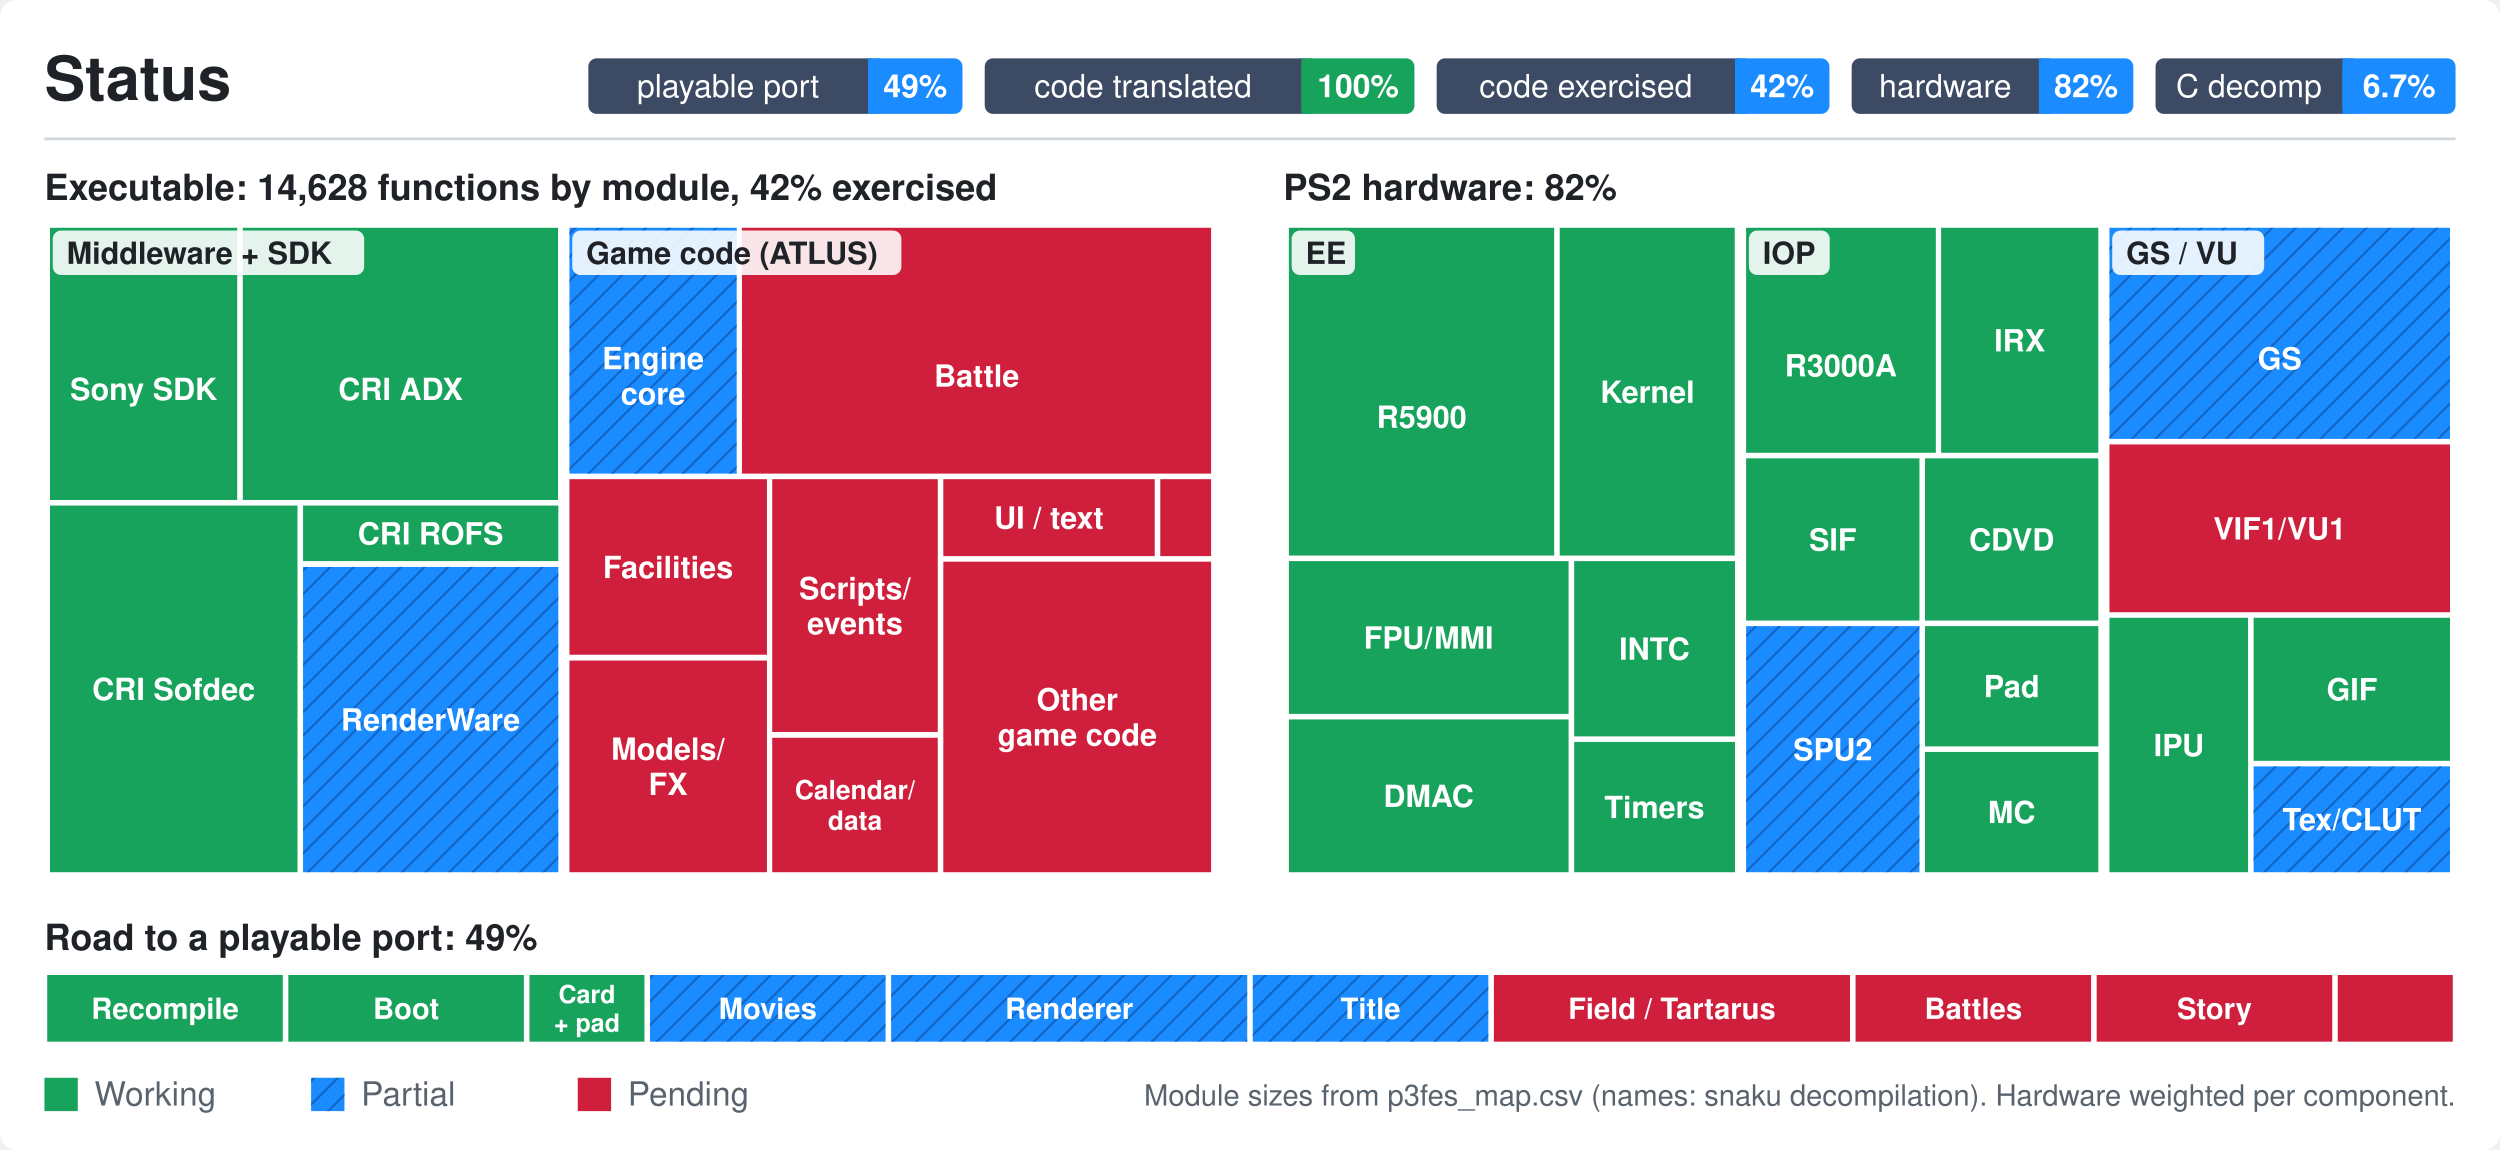
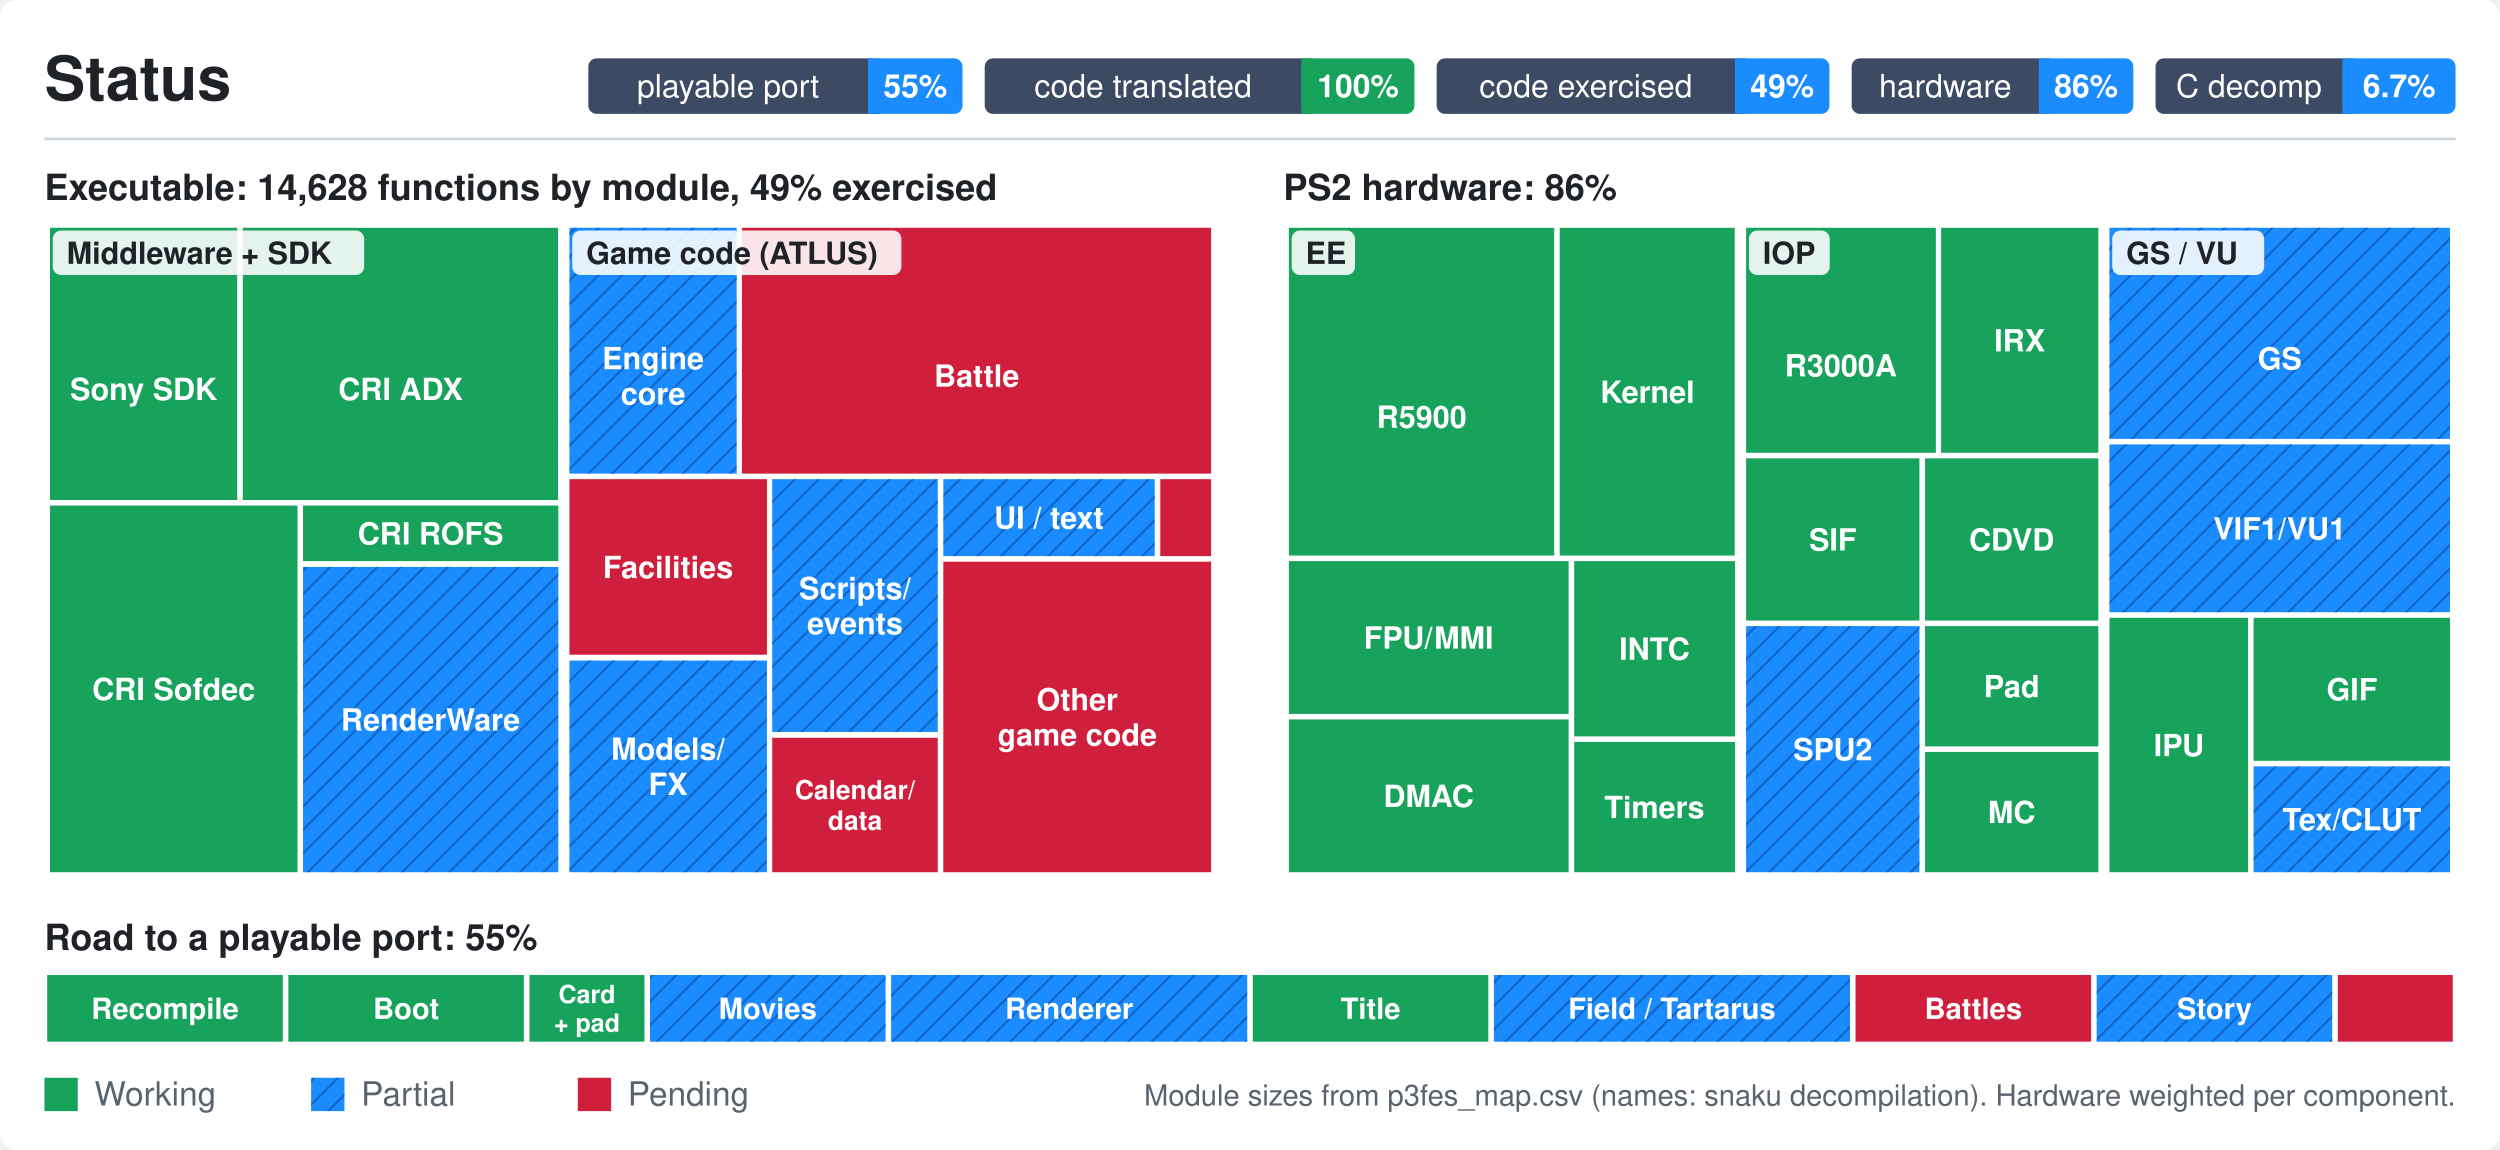
<svg xmlns="http://www.w3.org/2000/svg" width="900" height="414" viewBox="0 0 900 414" font-family="-apple-system,BlinkMacSystemFont,'Segoe UI',Helvetica,Arial,sans-serif" role="img" aria-labelledby="st">
  <style>
  .fondo { fill: #ffffff; } .borde { stroke: #d0d7de; } .sep { stroke: #ffffff; }
  .t1 { fill: #1f2328; } .t2 { fill: #59636e; } .cell-t { fill: #ffffff; }
  .done { fill: #17a35b; } .partial { fill: #1b8cff; } .todo { fill: #d01f3c; }
  .hatch-line { stroke: #0b4fa3; }
  .chip { fill: #ffffff; fill-opacity: .88; } .badge-k { fill: #3d4a63; } .badge-t { fill: #ffffff; }
  .grupo { fill: #ffffff; }
  @media (prefers-color-scheme: dark) {
    .fondo { fill: #0d1117; } .borde { stroke: #30363d; } .sep { stroke: #0d1117; }
    .t1 { fill: #e6edf3; } .t2 { fill: #9198a1; }
    .chip { fill: #0d1117; fill-opacity: .82; } .grupo { fill: #0d1117; }
  }
</style>
  <defs>
    <pattern id="hatch" width="6" height="6" patternUnits="userSpaceOnUse" patternTransform="rotate(45)">
      <line class="hatch-line" x1="0" y1="0" x2="0" y2="6" stroke-width="1.6" stroke-opacity=".6" />
    </pattern>
  </defs>
  <rect class="fondo" width="900" height="414" rx="6" />
  <text class="t1" x="16.0" y="36.0" font-size="22" font-weight="700" text-anchor="start">Status</text>
  <rect class="badge-k" x="776.0" y="21" width="71.4" height="20" rx="3" />
  <rect class="partial" x="843.3" y="21" width="40.7" height="20" rx="3" />
  <rect class="partial" x="843.3" y="21" width="4" height="20" />
  <text class="badge-t" x="809.6" y="35.0" font-size="11.5" font-weight="normal" text-anchor="middle">C decomp</text>
  <text class="cell-t" x="863.7" y="35.0" font-size="11.5" font-weight="700" text-anchor="middle">6.7%</text>
  <rect class="badge-k" x="666.6" y="21" width="71.4" height="20" rx="3" />
  <rect class="partial" x="734.0" y="21" width="34.0" height="20" rx="3" />
  <rect class="partial" x="734.0" y="21" width="4" height="20" />
  <text class="badge-t" x="700.3" y="35.0" font-size="11.5" font-weight="normal" text-anchor="middle">hardware</text>
-   <text class="cell-t" x="751.0" y="35.0" font-size="11.5" font-weight="700" text-anchor="middle">82%</text>
+   <text class="cell-t" x="751.0" y="35.0" font-size="11.5" font-weight="700" text-anchor="middle">86%</text>
  <rect class="badge-k" x="517.2" y="21" width="111.4" height="20" rx="3" />
  <rect class="partial" x="624.6" y="21" width="34.0" height="20" rx="3" />
  <rect class="partial" x="624.6" y="21" width="4" height="20" />
  <text class="badge-t" x="570.9" y="35.0" font-size="11.5" font-weight="normal" text-anchor="middle">code exercised</text>
-   <text class="cell-t" x="641.6" y="35.0" font-size="11.5" font-weight="700" text-anchor="middle">42%</text>
+   <text class="cell-t" x="641.6" y="35.0" font-size="11.5" font-weight="700" text-anchor="middle">49%</text>
  <rect class="badge-k" x="354.5" y="21" width="118.0" height="20" rx="3" />
  <rect class="done" x="468.5" y="21" width="40.7" height="20" rx="3" />
  <rect class="done" x="468.5" y="21" width="4" height="20" />
  <text class="badge-t" x="411.5" y="35.0" font-size="11.5" font-weight="normal" text-anchor="middle">code translated</text>
  <text class="cell-t" x="488.9" y="35.0" font-size="11.5" font-weight="700" text-anchor="middle">100%</text>
  <rect class="badge-k" x="211.8" y="21" width="104.7" height="20" rx="3" />
  <rect class="partial" x="312.5" y="21" width="34.0" height="20" rx="3" />
  <rect class="partial" x="312.5" y="21" width="4" height="20" />
  <text class="badge-t" x="262.1" y="35.0" font-size="11.5" font-weight="normal" text-anchor="middle">playable port</text>
-   <text class="cell-t" x="329.5" y="35.0" font-size="11.5" font-weight="700" text-anchor="middle">49%</text>
+   <text class="cell-t" x="329.5" y="35.0" font-size="11.5" font-weight="700" text-anchor="middle">55%</text>
  <line class="borde" x1="16" y1="50" x2="884" y2="50" stroke-width="1" />
-   <text class="t1" x="16.0" y="72.0" font-size="13" font-weight="600" text-anchor="start">Executable: 14,628 functions by module, 42% exercised</text>
-   <text class="t1" x="462.0" y="72.0" font-size="13" font-weight="600" text-anchor="start">PS2 hardware: 82%</text>
+   <text class="t1" x="16.0" y="72.0" font-size="13" font-weight="600" text-anchor="start">Executable: 14,628 functions by module, 49% exercised</text>
+   <text class="t1" x="462.0" y="72.0" font-size="13" font-weight="600" text-anchor="start">PS2 hardware: 86%</text>
  <rect class="grupo" x="16.0" y="80.0" width="422.0" height="236.0" />
  <rect class="done" x="18.0" y="82.0" width="67.4" height="98.0" />
  <text class="cell-t" x="51.7" y="144.0" font-size="11" font-weight="600" text-anchor="middle">Sony SDK</text>
  <rect class="done" x="87.4" y="82.0" width="113.5" height="98.0" />
  <text class="cell-t" x="144.2" y="144.0" font-size="11" font-weight="600" text-anchor="middle">CRI ADX</text>
  <rect class="done" x="18.0" y="182.0" width="89.1" height="132.0" />
  <text class="cell-t" x="62.5" y="252.0" font-size="11" font-weight="600" text-anchor="middle">CRI Sofdec</text>
  <rect class="done" x="109.1" y="182.0" width="91.9" height="20.0" />
  <text class="cell-t" x="155.0" y="196.0" font-size="11" font-weight="600" text-anchor="middle">CRI ROFS</text>
  <rect class="partial" x="109.1" y="204.1" width="91.9" height="109.9" />
  <rect x="109.1" y="204.1" width="91.9" height="109.9" fill="url(#hatch)" pointer-events="none" />
  <text class="cell-t" x="155.0" y="263.0" font-size="11" font-weight="600" text-anchor="middle">RenderWare</text>
  <rect class="sep" x="16.0" y="80.0" width="187.0" height="236.0" fill="none" stroke-width="2" />
  <rect class="chip" x="19.0" y="83.0" width="112.1" height="16" rx="3" />
  <text class="t1" x="24.0" y="95.0" font-size="11" font-weight="600" text-anchor="start">Middleware + SDK</text>
  <rect class="partial" x="205.0" y="82.0" width="60.2" height="88.5" />
  <rect x="205.0" y="82.0" width="60.2" height="88.5" fill="url(#hatch)" pointer-events="none" />
  <text class="cell-t" x="235.1" y="132.9" font-size="11" font-weight="600" text-anchor="middle">Engine</text>
  <text class="cell-t" x="235.1" y="145.6" font-size="11" font-weight="600" text-anchor="middle">core</text>
  <rect class="todo" x="267.1" y="82.0" width="168.9" height="88.5" />
  <text class="cell-t" x="351.6" y="139.2" font-size="11" font-weight="600" text-anchor="middle">Battle</text>
  <rect class="todo" x="205.0" y="172.5" width="71.1" height="63.2" />
  <text class="cell-t" x="240.5" y="208.1" font-size="11" font-weight="600" text-anchor="middle">Facilities</text>
-   <rect class="todo" x="205.0" y="237.8" width="71.1" height="76.2" />
+   <rect class="partial" x="205.0" y="237.8" width="71.1" height="76.2" />
+   <rect x="205.0" y="237.8" width="71.1" height="76.2" fill="url(#hatch)" pointer-events="none" />
  <text class="cell-t" x="240.5" y="273.5" font-size="11" font-weight="600" text-anchor="middle">Models/</text>
  <text class="cell-t" x="240.5" y="286.2" font-size="11" font-weight="600" text-anchor="middle">FX</text>
-   <rect class="todo" x="278.0" y="172.5" width="59.6" height="91.0" />
+   <rect class="partial" x="278.0" y="172.5" width="59.6" height="91.0" />
+   <rect x="278.0" y="172.5" width="59.6" height="91.0" fill="url(#hatch)" pointer-events="none" />
  <text class="cell-t" x="307.8" y="215.7" font-size="11" font-weight="600" text-anchor="middle">Scripts/</text>
  <text class="cell-t" x="307.8" y="228.3" font-size="11" font-weight="600" text-anchor="middle">events</text>
  <rect class="todo" x="278.0" y="265.6" width="59.6" height="48.4" />
  <text class="cell-t" x="307.8" y="287.7" font-size="9.5" font-weight="600" text-anchor="middle">Calendar/</text>
  <text class="cell-t" x="307.8" y="298.7" font-size="9.5" font-weight="600" text-anchor="middle">data</text>
-   <rect class="todo" x="339.6" y="172.5" width="76.1" height="27.7" />
+   <rect class="partial" x="339.6" y="172.5" width="76.1" height="27.7" />
+   <rect x="339.6" y="172.5" width="76.1" height="27.7" fill="url(#hatch)" pointer-events="none" />
  <text class="cell-t" x="377.6" y="190.3" font-size="11" font-weight="600" text-anchor="middle">UI / text</text>
  <rect class="todo" x="417.7" y="172.5" width="18.3" height="27.7" />
  <rect class="todo" x="339.6" y="202.2" width="96.4" height="111.8" />
  <text class="cell-t" x="387.8" y="255.7" font-size="11" font-weight="600" text-anchor="middle">Other</text>
  <text class="cell-t" x="387.8" y="268.4" font-size="11" font-weight="600" text-anchor="middle">game code</text>
  <rect class="sep" x="203.0" y="80.0" width="235.0" height="236.0" fill="none" stroke-width="2" />
  <rect class="chip" x="206.0" y="83.0" width="118.5" height="16" rx="3" />
  <text class="t1" x="211.0" y="95.0" font-size="11" font-weight="600" text-anchor="start">Game code (ATLUS)</text>
  <rect class="grupo" x="462.0" y="80.0" width="422.0" height="236.0" />
  <rect class="done" x="464.0" y="82.0" width="95.5" height="118.0" />
  <text class="cell-t" x="511.8" y="154.0" font-size="11" font-weight="600" text-anchor="middle">R5900</text>
  <rect class="done" x="561.5" y="82.0" width="63.0" height="118.0" />
  <text class="cell-t" x="593.1" y="145.0" font-size="11" font-weight="600" text-anchor="middle">Kernel</text>
  <rect class="done" x="464.0" y="202.0" width="100.7" height="55.0" />
  <text class="cell-t" x="514.3" y="233.5" font-size="11" font-weight="600" text-anchor="middle">FPU/MMI</text>
  <rect class="done" x="464.0" y="259.0" width="100.7" height="55.0" />
  <text class="cell-t" x="514.3" y="290.5" font-size="11" font-weight="600" text-anchor="middle">DMAC</text>
  <rect class="done" x="566.7" y="202.0" width="57.9" height="63.1" />
  <text class="cell-t" x="595.6" y="237.5" font-size="11" font-weight="600" text-anchor="middle">INTC</text>
  <rect class="done" x="566.7" y="267.1" width="57.9" height="46.9" />
  <text class="cell-t" x="595.6" y="294.5" font-size="11" font-weight="600" text-anchor="middle">Timers</text>
  <rect class="sep" x="462.0" y="80.0" width="164.6" height="236.0" fill="none" stroke-width="2" />
  <rect class="chip" x="465.0" y="83.0" width="22.8" height="16" rx="3" />
  <text class="t1" x="470.0" y="95.0" font-size="11" font-weight="600" text-anchor="start">EE</text>
  <rect class="done" x="628.6" y="82.0" width="68.3" height="81.0" />
  <text class="cell-t" x="662.7" y="135.5" font-size="11" font-weight="600" text-anchor="middle">R3000A</text>
  <rect class="done" x="698.8" y="82.0" width="56.6" height="81.0" />
  <text class="cell-t" x="727.1" y="126.5" font-size="11" font-weight="600" text-anchor="middle">IRX</text>
  <rect class="done" x="628.6" y="165.0" width="62.4" height="58.4" />
  <text class="cell-t" x="659.8" y="198.2" font-size="11" font-weight="600" text-anchor="middle">SIF</text>
  <rect class="done" x="693.0" y="165.0" width="62.4" height="58.4" />
  <text class="cell-t" x="724.2" y="198.2" font-size="11" font-weight="600" text-anchor="middle">CDVD</text>
  <rect class="partial" x="628.6" y="225.4" width="62.4" height="88.6" />
  <rect x="628.6" y="225.4" width="62.4" height="88.6" fill="url(#hatch)" pointer-events="none" />
  <text class="cell-t" x="659.8" y="273.7" font-size="11" font-weight="600" text-anchor="middle">SPU2</text>
  <rect class="done" x="693.0" y="225.4" width="62.4" height="43.3" />
  <text class="cell-t" x="724.2" y="251.0" font-size="11" font-weight="600" text-anchor="middle">Pad</text>
  <rect class="done" x="693.0" y="270.7" width="62.4" height="43.3" />
  <text class="cell-t" x="724.2" y="296.3" font-size="11" font-weight="600" text-anchor="middle">MC</text>
  <rect class="sep" x="626.6" y="80.0" width="130.8" height="236.0" fill="none" stroke-width="2" />
  <rect class="chip" x="629.6" y="83.0" width="29.1" height="16" rx="3" />
  <text class="t1" x="634.6" y="95.0" font-size="11" font-weight="600" text-anchor="start">IOP</text>
  <rect class="partial" x="759.4" y="82.0" width="122.6" height="76.0" />
  <rect x="759.4" y="82.0" width="122.6" height="76.0" fill="url(#hatch)" pointer-events="none" />
  <text class="cell-t" x="820.7" y="133.0" font-size="11" font-weight="600" text-anchor="middle">GS</text>
-   <rect class="todo" x="759.4" y="160.0" width="122.6" height="60.4" />
+   <rect class="partial" x="759.4" y="160.0" width="122.6" height="60.4" />
+   <rect x="759.4" y="160.0" width="122.6" height="60.4" fill="url(#hatch)" pointer-events="none" />
  <text class="cell-t" x="820.7" y="194.2" font-size="11" font-weight="600" text-anchor="middle">VIF1/VU1</text>
  <rect class="done" x="759.4" y="222.4" width="49.9" height="91.6" />
  <text class="cell-t" x="784.4" y="272.2" font-size="11" font-weight="600" text-anchor="middle">IPU</text>
  <rect class="done" x="811.3" y="222.4" width="70.7" height="51.5" />
  <text class="cell-t" x="846.7" y="252.1" font-size="11" font-weight="600" text-anchor="middle">GIF</text>
  <rect class="partial" x="811.3" y="275.9" width="70.7" height="38.1" />
  <rect x="811.3" y="275.9" width="70.7" height="38.1" fill="url(#hatch)" pointer-events="none" />
  <text class="cell-t" x="846.7" y="298.9" font-size="11" font-weight="600" text-anchor="middle">Tex/CLUT</text>
  <rect class="sep" x="757.4" y="80.0" width="126.6" height="236.0" fill="none" stroke-width="2" />
  <rect class="chip" x="760.4" y="83.0" width="54.7" height="16" rx="3" />
  <text class="t1" x="765.4" y="95.0" font-size="11" font-weight="600" text-anchor="start">GS / VU</text>
-   <text class="t1" x="16.0" y="342.0" font-size="13" font-weight="600" text-anchor="start">Road to a playable port: 49%</text>
+   <text class="t1" x="16.0" y="342.0" font-size="13" font-weight="600" text-anchor="start">Road to a playable port: 55%</text>
  <rect class="done" x="17.0" y="351.0" width="84.8" height="24.0" />
  <text class="cell-t" x="59.4" y="366.8" font-size="10.5" font-weight="600" text-anchor="middle">Recompile</text>
  <rect class="done" x="103.8" y="351.0" width="84.8" height="24.0" />
  <text class="cell-t" x="146.2" y="366.8" font-size="10.5" font-weight="600" text-anchor="middle">Boot</text>
  <rect class="done" x="190.6" y="351.0" width="41.4" height="24.0" />
  <text class="cell-t" x="211.3" y="361.1" font-size="9.0" font-weight="600" text-anchor="middle">Card</text>
  <text class="cell-t" x="211.3" y="371.4" font-size="9.0" font-weight="600" text-anchor="middle">+ pad</text>
  <rect class="partial" x="234.0" y="351.0" width="84.8" height="24.0" />
  <rect x="234.0" y="351.0" width="84.8" height="24.0" fill="url(#hatch)" pointer-events="none" />
  <text class="cell-t" x="276.4" y="366.8" font-size="10.5" font-weight="600" text-anchor="middle">Movies</text>
  <rect class="partial" x="320.8" y="351.0" width="128.2" height="24.0" />
  <rect x="320.8" y="351.0" width="128.2" height="24.0" fill="url(#hatch)" pointer-events="none" />
  <text class="cell-t" x="384.9" y="366.8" font-size="10.5" font-weight="600" text-anchor="middle">Renderer</text>
-   <rect class="partial" x="451.0" y="351.0" width="84.8" height="24.0" />
-   <rect x="451.0" y="351.0" width="84.8" height="24.0" fill="url(#hatch)" pointer-events="none" />
+   <rect class="done" x="451.0" y="351.0" width="84.8" height="24.0" />
  <text class="cell-t" x="493.4" y="366.8" font-size="10.5" font-weight="600" text-anchor="middle">Title</text>
-   <rect class="todo" x="537.8" y="351.0" width="128.2" height="24.0" />
+   <rect class="partial" x="537.8" y="351.0" width="128.2" height="24.0" />
+   <rect x="537.8" y="351.0" width="128.2" height="24.0" fill="url(#hatch)" pointer-events="none" />
  <text class="cell-t" x="601.9" y="366.8" font-size="10.5" font-weight="600" text-anchor="middle">Field / Tartarus</text>
  <rect class="todo" x="668.0" y="351.0" width="84.8" height="24.0" />
  <text class="cell-t" x="710.4" y="366.8" font-size="10.5" font-weight="600" text-anchor="middle">Battles</text>
-   <rect class="todo" x="754.8" y="351.0" width="84.8" height="24.0" />
+   <rect class="partial" x="754.8" y="351.0" width="84.8" height="24.0" />
+   <rect x="754.8" y="351.0" width="84.8" height="24.0" fill="url(#hatch)" pointer-events="none" />
  <text class="cell-t" x="797.2" y="366.8" font-size="10.5" font-weight="600" text-anchor="middle">Story</text>
  <rect class="todo" x="841.6" y="351.0" width="41.4" height="24.0" />
  <rect class="done" x="16" y="388" width="12" height="12" />
  <text class="t2" x="34.0" y="398.0" font-size="12" font-weight="normal" text-anchor="start">Working</text>
  <rect class="partial" x="112" y="388" width="12" height="12" />
  <rect x="112" y="388" width="12" height="12" fill="url(#hatch)" />
  <text class="t2" x="130.0" y="398.0" font-size="12" font-weight="normal" text-anchor="start">Partial</text>
  <rect class="todo" x="208" y="388" width="12" height="12" />
  <text class="t2" x="226.0" y="398.0" font-size="12" font-weight="normal" text-anchor="start">Pending</text>
  <text class="t2" x="884.0" y="398.0" font-size="10.5" font-weight="normal" text-anchor="end">Module sizes from p3fes_map.csv (names: snaku decompilation). Hardware weighted per component.</text>
</svg>
